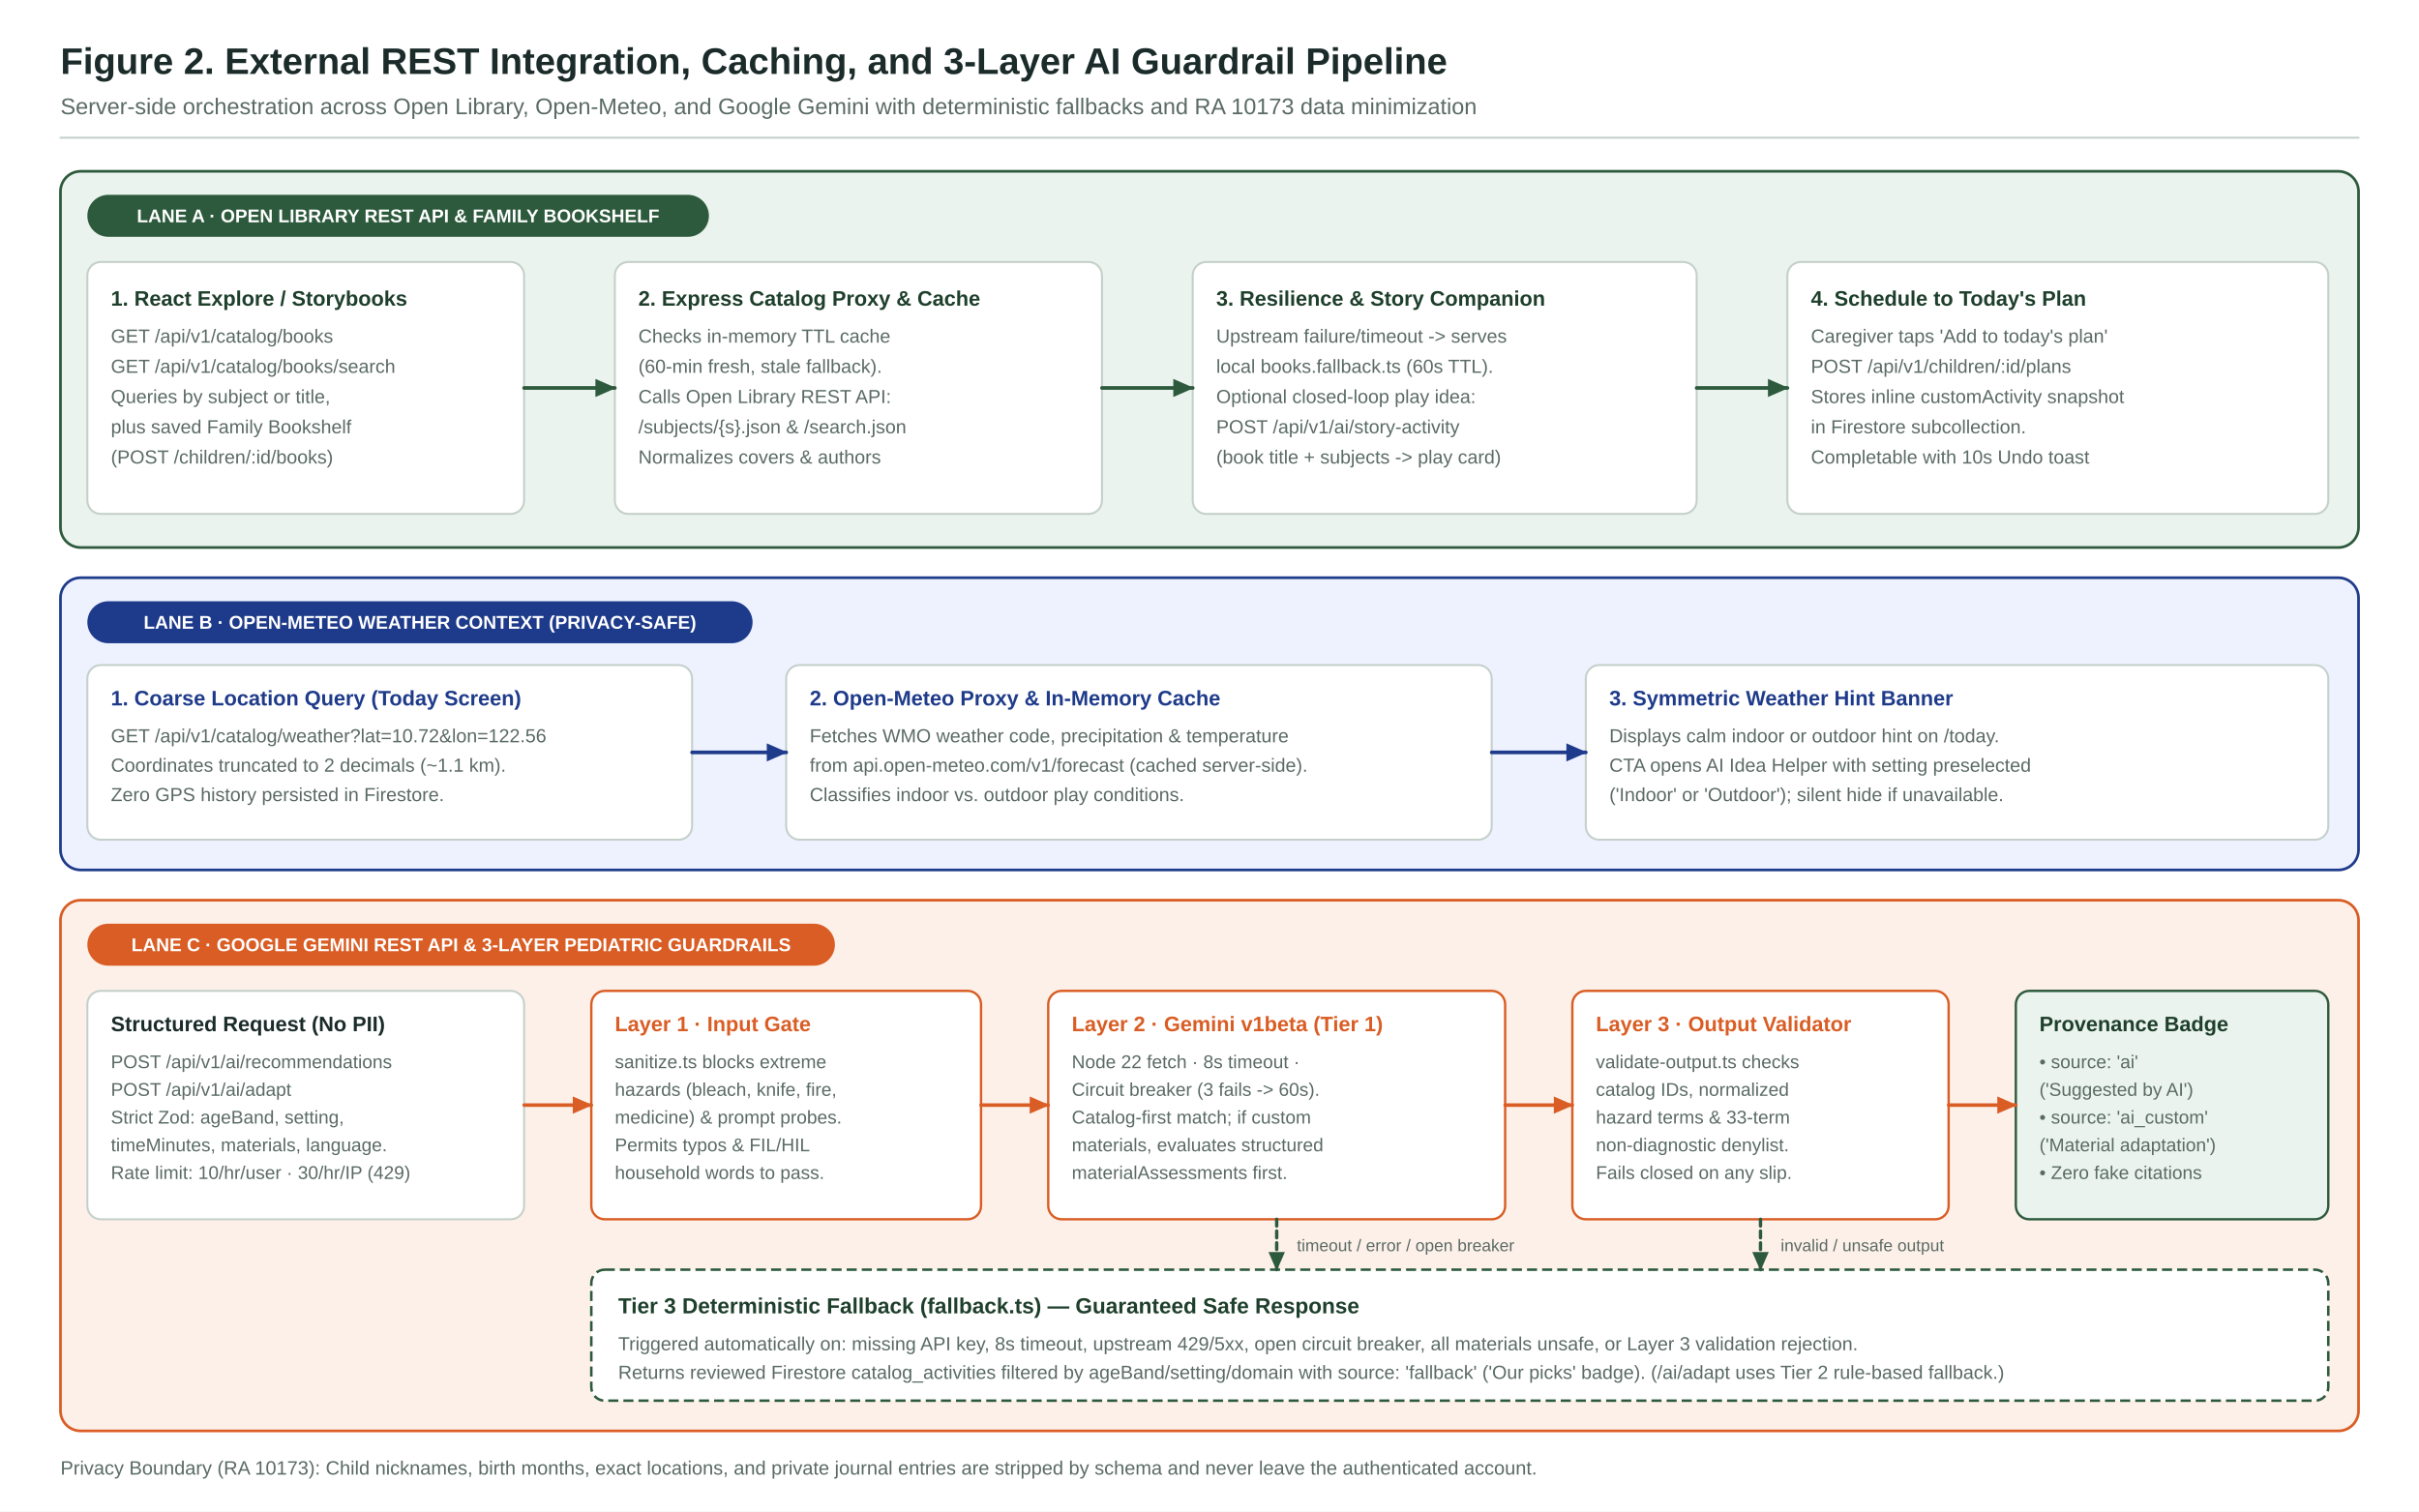
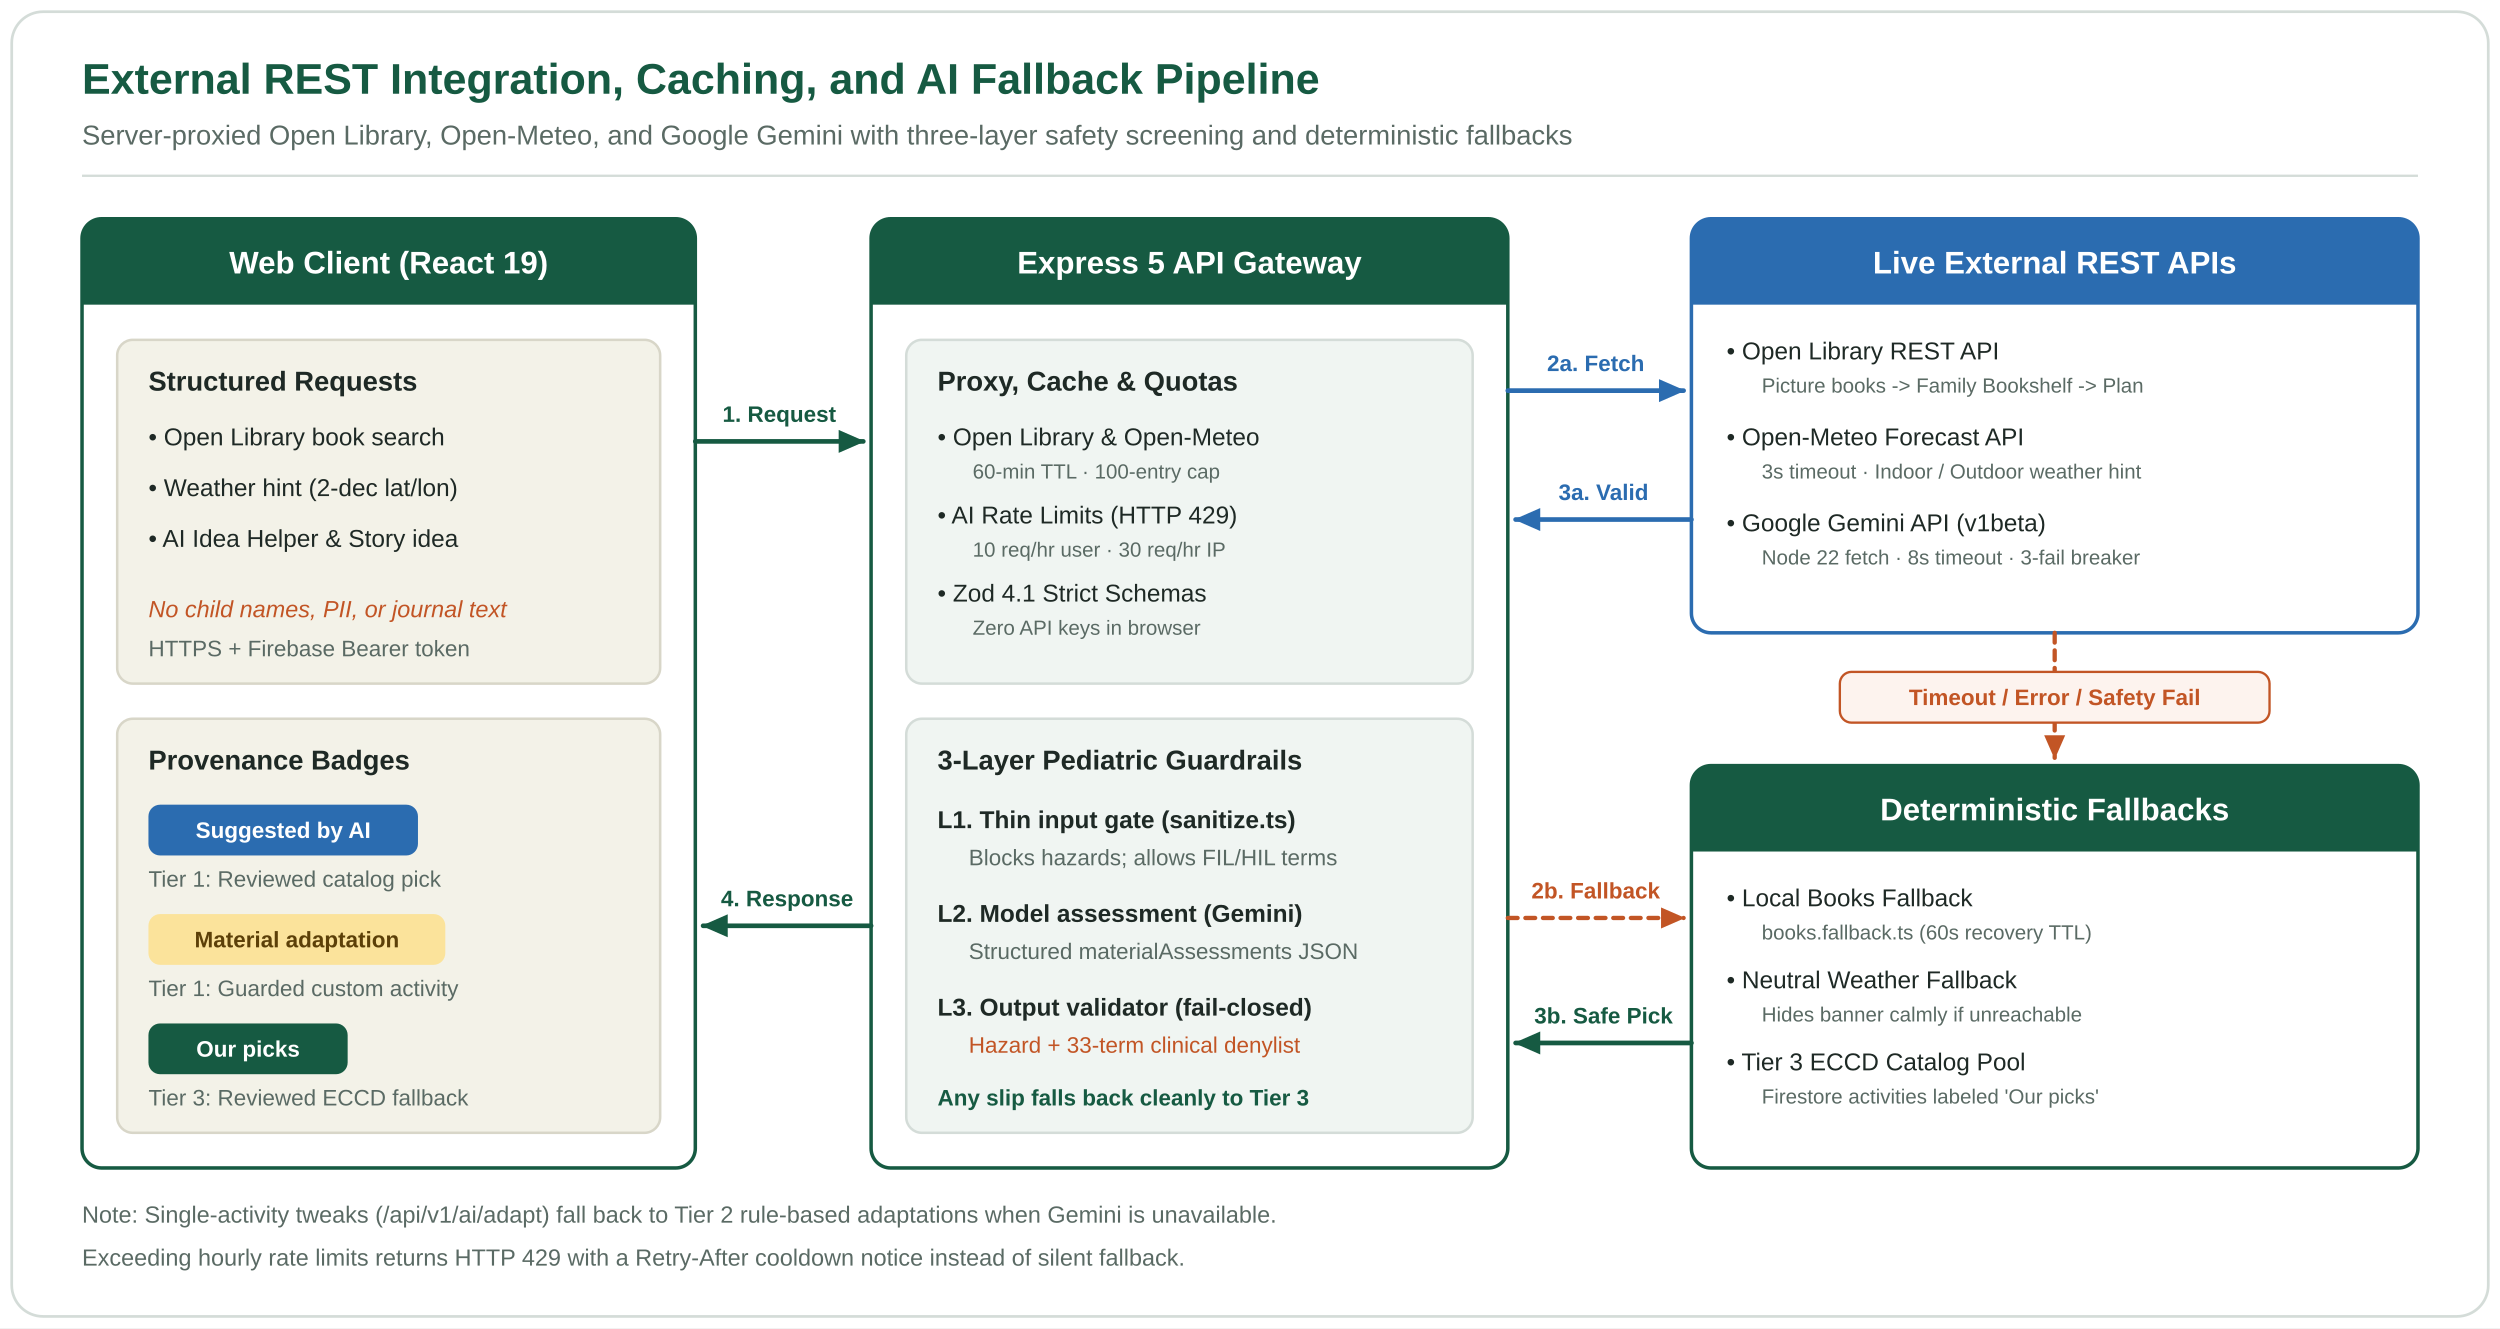
- <svg xmlns="http://www.w3.org/2000/svg" width="1440" height="900" viewBox="0 0 1440 900">
+ <svg xmlns="http://www.w3.org/2000/svg" width="1280" height="680" viewBox="0 0 1280 680">
  <defs>
-     <marker id="arr" viewBox="0 0 10 10" refX="8.5" refY="5" markerWidth="7" markerHeight="7" orient="auto-start-reverse">
-       <path d="M 1 1.5 L 9 5 L 1 8.5 z" fill="#4B5D56" />
+     <marker id="a-forest" viewBox="0 0 10 10" refX="8.5" refY="5" markerWidth="7" markerHeight="7" orient="auto-start-reverse">
+       <path d="M 1 1.5 L 9 5 L 1 8.5 z" fill="#165A42" />
    </marker>
-     <marker id="arr-forest" viewBox="0 0 10 10" refX="8.5" refY="5" markerWidth="7" markerHeight="7" orient="auto-start-reverse">
-       <path d="M 1 1.5 L 9 5 L 1 8.5 z" fill="#2D5A3D" />
+     <marker id="a-blue" viewBox="0 0 10 10" refX="8.5" refY="5" markerWidth="7" markerHeight="7" orient="auto-start-reverse">
+       <path d="M 1 1.5 L 9 5 L 1 8.5 z" fill="#2B6CB0" />
    </marker>
-     <marker id="arr-terra" viewBox="0 0 10 10" refX="8.5" refY="5" markerWidth="7" markerHeight="7" orient="auto-start-reverse">
-       <path d="M 1 1.5 L 9 5 L 1 8.5 z" fill="#D95D24" />
-     </marker>
-     <marker id="arr-navy" viewBox="0 0 10 10" refX="8.5" refY="5" markerWidth="7" markerHeight="7" orient="auto-start-reverse">
-       <path d="M 1 1.5 L 9 5 L 1 8.5 z" fill="#1E3A8A" />
+     <marker id="a-terra" viewBox="0 0 10 10" refX="8.5" refY="5" markerWidth="7" markerHeight="7" orient="auto-start-reverse">
+       <path d="M 1 1.5 L 9 5 L 1 8.5 z" fill="#C25525" />
    </marker>
  </defs>
-   <rect width="1440" height="900" fill="#FFFFFF" />
-   <text x="36" y="44" font-family="Arial, &quot;Liberation Sans&quot;, &quot;DejaVu Sans&quot;, sans-serif" font-size="22" fill="#1A2B29" text-anchor="start" font-weight="700">Figure 2. External REST Integration, Caching, and 3-Layer AI Guardrail Pipeline</text>
-   <text x="36" y="68" font-family="Arial, &quot;Liberation Sans&quot;, &quot;DejaVu Sans&quot;, sans-serif" font-size="13.5" fill="#5A6A64" text-anchor="start">Server-side orchestration across Open Library, Open-Meteo, and Google Gemini with deterministic fallbacks and RA 10173 data minimization</text>
-   <path d="M 36 82 L 1404 82" fill="none" stroke="#C5D0CA" stroke-width="1.2" stroke-linecap="round" stroke-linejoin="round" />
-   <rect x="36" y="102" width="1368" height="224" rx="12" fill="#EAF3ED" stroke="#2D5A3D" stroke-width="1.6" />
-   <rect x="52" y="116" width="370" height="25" rx="12.5" fill="#2D5A3D" stroke="#2D5A3D" stroke-width="0" />
-   <text x="237.0" y="132.35" font-family="Arial, &quot;Liberation Sans&quot;, &quot;DejaVu Sans&quot;, sans-serif" font-size="11" fill="#FFFFFF" text-anchor="middle" font-weight="700">LANE A · OPEN LIBRARY REST API &amp; FAMILY BOOKSHELF</text>
-   <rect x="52" y="156" width="260" height="150" rx="8" fill="#FFFFFF" stroke="#C5D0CA" stroke-width="1.2" />
-   <text x="66" y="182" font-family="Arial, &quot;Liberation Sans&quot;, &quot;DejaVu Sans&quot;, sans-serif" font-size="12.5" fill="#1E3F2B" text-anchor="start" font-weight="700">1. React Explore / Storybooks</text>
-   <text x="66" y="204" font-family="Arial, &quot;Liberation Sans&quot;, &quot;DejaVu Sans&quot;, sans-serif" font-size="11.3" fill="#5A6A64" text-anchor="start">GET /api/v1/catalog/books</text>
-   <text x="66" y="222" font-family="Arial, &quot;Liberation Sans&quot;, &quot;DejaVu Sans&quot;, sans-serif" font-size="11.3" fill="#5A6A64" text-anchor="start">GET /api/v1/catalog/books/search</text>
-   <text x="66" y="240" font-family="Arial, &quot;Liberation Sans&quot;, &quot;DejaVu Sans&quot;, sans-serif" font-size="11.3" fill="#5A6A64" text-anchor="start">Queries by subject or title,</text>
-   <text x="66" y="258" font-family="Arial, &quot;Liberation Sans&quot;, &quot;DejaVu Sans&quot;, sans-serif" font-size="11.3" fill="#5A6A64" text-anchor="start">plus saved Family Bookshelf</text>
-   <text x="66" y="276" font-family="Arial, &quot;Liberation Sans&quot;, &quot;DejaVu Sans&quot;, sans-serif" font-size="11.3" fill="#5A6A64" text-anchor="start">(POST /children/:id/books)</text>
-   <rect x="366" y="156" width="290" height="150" rx="8" fill="#FFFFFF" stroke="#C5D0CA" stroke-width="1.2" />
-   <text x="380" y="182" font-family="Arial, &quot;Liberation Sans&quot;, &quot;DejaVu Sans&quot;, sans-serif" font-size="12.5" fill="#1E3F2B" text-anchor="start" font-weight="700">2. Express Catalog Proxy &amp; Cache</text>
-   <text x="380" y="204" font-family="Arial, &quot;Liberation Sans&quot;, &quot;DejaVu Sans&quot;, sans-serif" font-size="11.3" fill="#5A6A64" text-anchor="start">Checks in-memory TTL cache</text>
-   <text x="380" y="222" font-family="Arial, &quot;Liberation Sans&quot;, &quot;DejaVu Sans&quot;, sans-serif" font-size="11.3" fill="#5A6A64" text-anchor="start">(60-min fresh, stale fallback).</text>
-   <text x="380" y="240" font-family="Arial, &quot;Liberation Sans&quot;, &quot;DejaVu Sans&quot;, sans-serif" font-size="11.3" fill="#5A6A64" text-anchor="start">Calls Open Library REST API:</text>
-   <text x="380" y="258" font-family="Arial, &quot;Liberation Sans&quot;, &quot;DejaVu Sans&quot;, sans-serif" font-size="11.3" fill="#5A6A64" text-anchor="start">/subjects/{s}.json &amp; /search.json</text>
-   <text x="380" y="276" font-family="Arial, &quot;Liberation Sans&quot;, &quot;DejaVu Sans&quot;, sans-serif" font-size="11.3" fill="#5A6A64" text-anchor="start">Normalizes covers &amp; authors</text>
-   <rect x="710" y="156" width="300" height="150" rx="8" fill="#FFFFFF" stroke="#C5D0CA" stroke-width="1.2" />
-   <text x="724" y="182" font-family="Arial, &quot;Liberation Sans&quot;, &quot;DejaVu Sans&quot;, sans-serif" font-size="12.5" fill="#1E3F2B" text-anchor="start" font-weight="700">3. Resilience &amp; Story Companion</text>
-   <text x="724" y="204" font-family="Arial, &quot;Liberation Sans&quot;, &quot;DejaVu Sans&quot;, sans-serif" font-size="11.3" fill="#5A6A64" text-anchor="start">Upstream failure/timeout -&gt; serves</text>
-   <text x="724" y="222" font-family="Arial, &quot;Liberation Sans&quot;, &quot;DejaVu Sans&quot;, sans-serif" font-size="11.3" fill="#5A6A64" text-anchor="start">local books.fallback.ts (60s TTL).</text>
-   <text x="724" y="240" font-family="Arial, &quot;Liberation Sans&quot;, &quot;DejaVu Sans&quot;, sans-serif" font-size="11.3" fill="#5A6A64" text-anchor="start">Optional closed-loop play idea:</text>
-   <text x="724" y="258" font-family="Arial, &quot;Liberation Sans&quot;, &quot;DejaVu Sans&quot;, sans-serif" font-size="11.3" fill="#5A6A64" text-anchor="start">POST /api/v1/ai/story-activity</text>
-   <text x="724" y="276" font-family="Arial, &quot;Liberation Sans&quot;, &quot;DejaVu Sans&quot;, sans-serif" font-size="11.3" fill="#5A6A64" text-anchor="start">(book title + subjects -&gt; play card)</text>
-   <rect x="1064" y="156" width="322" height="150" rx="8" fill="#FFFFFF" stroke="#C5D0CA" stroke-width="1.2" />
-   <text x="1078" y="182" font-family="Arial, &quot;Liberation Sans&quot;, &quot;DejaVu Sans&quot;, sans-serif" font-size="12.5" fill="#1E3F2B" text-anchor="start" font-weight="700">4. Schedule to Today's Plan</text>
-   <text x="1078" y="204" font-family="Arial, &quot;Liberation Sans&quot;, &quot;DejaVu Sans&quot;, sans-serif" font-size="11.3" fill="#5A6A64" text-anchor="start">Caregiver taps 'Add to today's plan'</text>
-   <text x="1078" y="222" font-family="Arial, &quot;Liberation Sans&quot;, &quot;DejaVu Sans&quot;, sans-serif" font-size="11.3" fill="#5A6A64" text-anchor="start">POST /api/v1/children/:id/plans</text>
-   <text x="1078" y="240" font-family="Arial, &quot;Liberation Sans&quot;, &quot;DejaVu Sans&quot;, sans-serif" font-size="11.3" fill="#5A6A64" text-anchor="start">Stores inline customActivity snapshot</text>
-   <text x="1078" y="258" font-family="Arial, &quot;Liberation Sans&quot;, &quot;DejaVu Sans&quot;, sans-serif" font-size="11.3" fill="#5A6A64" text-anchor="start">in Firestore subcollection.</text>
-   <text x="1078" y="276" font-family="Arial, &quot;Liberation Sans&quot;, &quot;DejaVu Sans&quot;, sans-serif" font-size="11.3" fill="#5A6A64" text-anchor="start">Completable with 10s Undo toast</text>
-   <path d="M 312 231 L 366 231" fill="none" stroke="#2D5A3D" stroke-width="2.2" stroke-linecap="round" stroke-linejoin="round" marker-end="url(#arr-forest)" />
-   <path d="M 656 231 L 710 231" fill="none" stroke="#2D5A3D" stroke-width="2.2" stroke-linecap="round" stroke-linejoin="round" marker-end="url(#arr-forest)" />
-   <path d="M 1010 231 L 1064 231" fill="none" stroke="#2D5A3D" stroke-width="2.2" stroke-linecap="round" stroke-linejoin="round" marker-end="url(#arr-forest)" />
-   <rect x="36" y="344" width="1368" height="174" rx="12" fill="#EEF2FF" stroke="#1E3A8A" stroke-width="1.6" />
-   <rect x="52" y="358" width="396" height="25" rx="12.5" fill="#1E3A8A" stroke="#1E3A8A" stroke-width="0" />
-   <text x="250.0" y="374.35" font-family="Arial, &quot;Liberation Sans&quot;, &quot;DejaVu Sans&quot;, sans-serif" font-size="11" fill="#FFFFFF" text-anchor="middle" font-weight="700">LANE B · OPEN-METEO WEATHER CONTEXT (PRIVACY-SAFE)</text>
-   <rect x="52" y="396" width="360" height="104" rx="8" fill="#FFFFFF" stroke="#C5D0CA" stroke-width="1.2" />
-   <text x="66" y="420" font-family="Arial, &quot;Liberation Sans&quot;, &quot;DejaVu Sans&quot;, sans-serif" font-size="12.5" fill="#1E3A8A" text-anchor="start" font-weight="700">1. Coarse Location Query (Today Screen)</text>
-   <text x="66" y="442.0" font-family="Arial, &quot;Liberation Sans&quot;, &quot;DejaVu Sans&quot;, sans-serif" font-size="11.3" fill="#5A6A64" text-anchor="start">GET /api/v1/catalog/weather?lat=10.72&amp;lon=122.56</text>
-   <text x="66" y="459.5" font-family="Arial, &quot;Liberation Sans&quot;, &quot;DejaVu Sans&quot;, sans-serif" font-size="11.3" fill="#5A6A64" text-anchor="start">Coordinates truncated to 2 decimals (~1.1 km).</text>
-   <text x="66" y="477.0" font-family="Arial, &quot;Liberation Sans&quot;, &quot;DejaVu Sans&quot;, sans-serif" font-size="11.3" fill="#5A6A64" text-anchor="start">Zero GPS history persisted in Firestore.</text>
-   <rect x="468" y="396" width="420" height="104" rx="8" fill="#FFFFFF" stroke="#C5D0CA" stroke-width="1.2" />
-   <text x="482" y="420" font-family="Arial, &quot;Liberation Sans&quot;, &quot;DejaVu Sans&quot;, sans-serif" font-size="12.5" fill="#1E3A8A" text-anchor="start" font-weight="700">2. Open-Meteo Proxy &amp; In-Memory Cache</text>
-   <text x="482" y="442.0" font-family="Arial, &quot;Liberation Sans&quot;, &quot;DejaVu Sans&quot;, sans-serif" font-size="11.3" fill="#5A6A64" text-anchor="start">Fetches WMO weather code, precipitation &amp; temperature</text>
-   <text x="482" y="459.5" font-family="Arial, &quot;Liberation Sans&quot;, &quot;DejaVu Sans&quot;, sans-serif" font-size="11.3" fill="#5A6A64" text-anchor="start">from api.open-meteo.com/v1/forecast (cached server-side).</text>
-   <text x="482" y="477.0" font-family="Arial, &quot;Liberation Sans&quot;, &quot;DejaVu Sans&quot;, sans-serif" font-size="11.3" fill="#5A6A64" text-anchor="start">Classifies indoor vs. outdoor play conditions.</text>
-   <rect x="944" y="396" width="442" height="104" rx="8" fill="#FFFFFF" stroke="#C5D0CA" stroke-width="1.2" />
-   <text x="958" y="420" font-family="Arial, &quot;Liberation Sans&quot;, &quot;DejaVu Sans&quot;, sans-serif" font-size="12.5" fill="#1E3A8A" text-anchor="start" font-weight="700">3. Symmetric Weather Hint Banner</text>
-   <text x="958" y="442.0" font-family="Arial, &quot;Liberation Sans&quot;, &quot;DejaVu Sans&quot;, sans-serif" font-size="11.3" fill="#5A6A64" text-anchor="start">Displays calm indoor or outdoor hint on /today.</text>
-   <text x="958" y="459.5" font-family="Arial, &quot;Liberation Sans&quot;, &quot;DejaVu Sans&quot;, sans-serif" font-size="11.3" fill="#5A6A64" text-anchor="start">CTA opens AI Idea Helper with setting preselected</text>
-   <text x="958" y="477.0" font-family="Arial, &quot;Liberation Sans&quot;, &quot;DejaVu Sans&quot;, sans-serif" font-size="11.3" fill="#5A6A64" text-anchor="start">('Indoor' or 'Outdoor'); silent hide if unavailable.</text>
-   <path d="M 412 448 L 468 448" fill="none" stroke="#1E3A8A" stroke-width="2.2" stroke-linecap="round" stroke-linejoin="round" marker-end="url(#arr-navy)" />
-   <path d="M 888 448 L 944 448" fill="none" stroke="#1E3A8A" stroke-width="2.2" stroke-linecap="round" stroke-linejoin="round" marker-end="url(#arr-navy)" />
-   <rect x="36" y="536" width="1368" height="316" rx="12" fill="#FDF0E9" stroke="#D95D24" stroke-width="1.6" />
-   <rect x="52" y="550" width="445" height="25" rx="12.5" fill="#D95D24" stroke="#D95D24" stroke-width="0" />
-   <text x="274.5" y="566.35" font-family="Arial, &quot;Liberation Sans&quot;, &quot;DejaVu Sans&quot;, sans-serif" font-size="11" fill="#FFFFFF" text-anchor="middle" font-weight="700">LANE C · GOOGLE GEMINI REST API &amp; 3-LAYER PEDIATRIC GUARDRAILS</text>
-   <rect x="52" y="590" width="260" height="136" rx="8" fill="#FFFFFF" stroke="#C5D0CA" stroke-width="1.2" />
-   <text x="66" y="614" font-family="Arial, &quot;Liberation Sans&quot;, &quot;DejaVu Sans&quot;, sans-serif" font-size="12.5" fill="#1A2B29" text-anchor="start" font-weight="700">Structured Request (No PII)</text>
-   <text x="66" y="636.0" font-family="Arial, &quot;Liberation Sans&quot;, &quot;DejaVu Sans&quot;, sans-serif" font-size="11" fill="#5A6A64" text-anchor="start">POST /api/v1/ai/recommendations</text>
-   <text x="66" y="652.5" font-family="Arial, &quot;Liberation Sans&quot;, &quot;DejaVu Sans&quot;, sans-serif" font-size="11" fill="#5A6A64" text-anchor="start">POST /api/v1/ai/adapt</text>
-   <text x="66" y="669.0" font-family="Arial, &quot;Liberation Sans&quot;, &quot;DejaVu Sans&quot;, sans-serif" font-size="11" fill="#5A6A64" text-anchor="start">Strict Zod: ageBand, setting,</text>
-   <text x="66" y="685.5" font-family="Arial, &quot;Liberation Sans&quot;, &quot;DejaVu Sans&quot;, sans-serif" font-size="11" fill="#5A6A64" text-anchor="start">timeMinutes, materials, language.</text>
-   <text x="66" y="702.0" font-family="Arial, &quot;Liberation Sans&quot;, &quot;DejaVu Sans&quot;, sans-serif" font-size="11" fill="#5A6A64" text-anchor="start">Rate limit: 10/hr/user · 30/hr/IP (429)</text>
-   <rect x="352" y="590" width="232" height="136" rx="8" fill="#FFFFFF" stroke="#D95D24" stroke-width="1.4" />
-   <text x="366" y="614" font-family="Arial, &quot;Liberation Sans&quot;, &quot;DejaVu Sans&quot;, sans-serif" font-size="12.5" fill="#D95D24" text-anchor="start" font-weight="700">Layer 1 · Input Gate</text>
-   <text x="366" y="636.0" font-family="Arial, &quot;Liberation Sans&quot;, &quot;DejaVu Sans&quot;, sans-serif" font-size="11" fill="#5A6A64" text-anchor="start">sanitize.ts blocks extreme</text>
-   <text x="366" y="652.5" font-family="Arial, &quot;Liberation Sans&quot;, &quot;DejaVu Sans&quot;, sans-serif" font-size="11" fill="#5A6A64" text-anchor="start">hazards (bleach, knife, fire,</text>
-   <text x="366" y="669.0" font-family="Arial, &quot;Liberation Sans&quot;, &quot;DejaVu Sans&quot;, sans-serif" font-size="11" fill="#5A6A64" text-anchor="start">medicine) &amp; prompt probes.</text>
-   <text x="366" y="685.5" font-family="Arial, &quot;Liberation Sans&quot;, &quot;DejaVu Sans&quot;, sans-serif" font-size="11" fill="#5A6A64" text-anchor="start">Permits typos &amp; FIL/HIL</text>
-   <text x="366" y="702.0" font-family="Arial, &quot;Liberation Sans&quot;, &quot;DejaVu Sans&quot;, sans-serif" font-size="11" fill="#5A6A64" text-anchor="start">household words to pass.</text>
-   <rect x="624" y="590" width="272" height="136" rx="8" fill="#FFFFFF" stroke="#D95D24" stroke-width="1.4" />
-   <text x="638" y="614" font-family="Arial, &quot;Liberation Sans&quot;, &quot;DejaVu Sans&quot;, sans-serif" font-size="12.5" fill="#D95D24" text-anchor="start" font-weight="700">Layer 2 · Gemini v1beta (Tier 1)</text>
-   <text x="638" y="636.0" font-family="Arial, &quot;Liberation Sans&quot;, &quot;DejaVu Sans&quot;, sans-serif" font-size="11" fill="#5A6A64" text-anchor="start">Node 22 fetch · 8s timeout ·</text>
-   <text x="638" y="652.5" font-family="Arial, &quot;Liberation Sans&quot;, &quot;DejaVu Sans&quot;, sans-serif" font-size="11" fill="#5A6A64" text-anchor="start">Circuit breaker (3 fails -&gt; 60s).</text>
-   <text x="638" y="669.0" font-family="Arial, &quot;Liberation Sans&quot;, &quot;DejaVu Sans&quot;, sans-serif" font-size="11" fill="#5A6A64" text-anchor="start">Catalog-first match; if custom</text>
-   <text x="638" y="685.5" font-family="Arial, &quot;Liberation Sans&quot;, &quot;DejaVu Sans&quot;, sans-serif" font-size="11" fill="#5A6A64" text-anchor="start">materials, evaluates structured</text>
-   <text x="638" y="702.0" font-family="Arial, &quot;Liberation Sans&quot;, &quot;DejaVu Sans&quot;, sans-serif" font-size="11" fill="#5A6A64" text-anchor="start">materialAssessments first.</text>
-   <rect x="936" y="590" width="224" height="136" rx="8" fill="#FFFFFF" stroke="#D95D24" stroke-width="1.4" />
-   <text x="950" y="614" font-family="Arial, &quot;Liberation Sans&quot;, &quot;DejaVu Sans&quot;, sans-serif" font-size="12.5" fill="#D95D24" text-anchor="start" font-weight="700">Layer 3 · Output Validator</text>
-   <text x="950" y="636.0" font-family="Arial, &quot;Liberation Sans&quot;, &quot;DejaVu Sans&quot;, sans-serif" font-size="11" fill="#5A6A64" text-anchor="start">validate-output.ts checks</text>
-   <text x="950" y="652.5" font-family="Arial, &quot;Liberation Sans&quot;, &quot;DejaVu Sans&quot;, sans-serif" font-size="11" fill="#5A6A64" text-anchor="start">catalog IDs, normalized</text>
-   <text x="950" y="669.0" font-family="Arial, &quot;Liberation Sans&quot;, &quot;DejaVu Sans&quot;, sans-serif" font-size="11" fill="#5A6A64" text-anchor="start">hazard terms &amp; 33-term</text>
-   <text x="950" y="685.5" font-family="Arial, &quot;Liberation Sans&quot;, &quot;DejaVu Sans&quot;, sans-serif" font-size="11" fill="#5A6A64" text-anchor="start">non-diagnostic denylist.</text>
-   <text x="950" y="702.0" font-family="Arial, &quot;Liberation Sans&quot;, &quot;DejaVu Sans&quot;, sans-serif" font-size="11" fill="#5A6A64" text-anchor="start">Fails closed on any slip.</text>
-   <rect x="1200" y="590" width="186" height="136" rx="8" fill="#EAF3ED" stroke="#2D5A3D" stroke-width="1.4" />
-   <text x="1214" y="614" font-family="Arial, &quot;Liberation Sans&quot;, &quot;DejaVu Sans&quot;, sans-serif" font-size="12.5" fill="#1E3F2B" text-anchor="start" font-weight="700">Provenance Badge</text>
-   <text x="1214" y="636.0" font-family="Arial, &quot;Liberation Sans&quot;, &quot;DejaVu Sans&quot;, sans-serif" font-size="11" fill="#5A6A64" text-anchor="start">• source: 'ai'</text>
-   <text x="1214" y="652.5" font-family="Arial, &quot;Liberation Sans&quot;, &quot;DejaVu Sans&quot;, sans-serif" font-size="11" fill="#5A6A64" text-anchor="start">  ('Suggested by AI')</text>
-   <text x="1214" y="669.0" font-family="Arial, &quot;Liberation Sans&quot;, &quot;DejaVu Sans&quot;, sans-serif" font-size="11" fill="#5A6A64" text-anchor="start">• source: 'ai_custom'</text>
-   <text x="1214" y="685.5" font-family="Arial, &quot;Liberation Sans&quot;, &quot;DejaVu Sans&quot;, sans-serif" font-size="11" fill="#5A6A64" text-anchor="start">  ('Material adaptation')</text>
-   <text x="1214" y="702.0" font-family="Arial, &quot;Liberation Sans&quot;, &quot;DejaVu Sans&quot;, sans-serif" font-size="11" fill="#5A6A64" text-anchor="start">• Zero fake citations</text>
-   <path d="M 312 658 L 352 658" fill="none" stroke="#D95D24" stroke-width="2.1" stroke-linecap="round" stroke-linejoin="round" marker-end="url(#arr-terra)" />
-   <path d="M 584 658 L 624 658" fill="none" stroke="#D95D24" stroke-width="2.1" stroke-linecap="round" stroke-linejoin="round" marker-end="url(#arr-terra)" />
-   <path d="M 896 658 L 936 658" fill="none" stroke="#D95D24" stroke-width="2.1" stroke-linecap="round" stroke-linejoin="round" marker-end="url(#arr-terra)" />
-   <path d="M 1160 658 L 1200 658" fill="none" stroke="#D95D24" stroke-width="2.1" stroke-linecap="round" stroke-linejoin="round" marker-end="url(#arr-terra)" />
-   <rect x="352" y="756" width="1034" height="78" rx="8" fill="#FFFFFF" stroke="#2D5A3D" stroke-width="1.5" stroke-dasharray="6 3" />
-   <text x="368" y="782" font-family="Arial, &quot;Liberation Sans&quot;, &quot;DejaVu Sans&quot;, sans-serif" font-size="13" fill="#1E3F2B" text-anchor="start" font-weight="700">Tier 3 Deterministic Fallback (fallback.ts) — Guaranteed Safe Response</text>
-   <text x="368" y="804" font-family="Arial, &quot;Liberation Sans&quot;, &quot;DejaVu Sans&quot;, sans-serif" font-size="11.3" fill="#5A6A64" text-anchor="start">Triggered automatically on: missing API key, 8s timeout, upstream 429/5xx, open circuit breaker, all materials unsafe, or Layer 3 validation rejection.</text>
-   <text x="368" y="821" font-family="Arial, &quot;Liberation Sans&quot;, &quot;DejaVu Sans&quot;, sans-serif" font-size="11.3" fill="#5A6A64" text-anchor="start">Returns reviewed Firestore catalog_activities filtered by ageBand/setting/domain with source: 'fallback' ('Our picks' badge). (/ai/adapt uses Tier 2 rule-based fallback.)</text>
-   <path d="M 760 726 L 760 756" fill="none" stroke="#2D5A3D" stroke-width="2.0" stroke-linecap="round" stroke-linejoin="round" marker-end="url(#arr-forest)" stroke-dasharray="4 3" />
-   <text x="772" y="745" font-family="Arial, &quot;Liberation Sans&quot;, &quot;DejaVu Sans&quot;, sans-serif" font-size="10" fill="#5A6A64" text-anchor="start">timeout / error / open breaker</text>
-   <path d="M 1048 726 L 1048 756" fill="none" stroke="#2D5A3D" stroke-width="2.0" stroke-linecap="round" stroke-linejoin="round" marker-end="url(#arr-forest)" stroke-dasharray="4 3" />
-   <text x="1060" y="745" font-family="Arial, &quot;Liberation Sans&quot;, &quot;DejaVu Sans&quot;, sans-serif" font-size="10" fill="#5A6A64" text-anchor="start">invalid / unsafe output</text>
-   <text x="36" y="878" font-family="Arial, &quot;Liberation Sans&quot;, &quot;DejaVu Sans&quot;, sans-serif" font-size="11.5" fill="#5A6A64" text-anchor="start">Privacy Boundary (RA 10173): Child nicknames, birth months, exact locations, and private journal entries are stripped by schema and never leave the authenticated account.</text>
+   <rect width="1280" height="680" fill="#FFFFFF" />
+   <rect x="6" y="6" width="1268" height="668" rx="16" fill="#FFFFFF" stroke="#D4DCD8" stroke-width="1.4" />
+   <text x="42" y="48" font-family="Arial, &quot;Liberation Sans&quot;, &quot;DejaVu Sans&quot;, sans-serif" font-size="22" fill="#165A42" text-anchor="start" font-weight="700">External REST Integration, Caching, and AI Fallback Pipeline</text>
+   <text x="42" y="74" font-family="Arial, &quot;Liberation Sans&quot;, &quot;DejaVu Sans&quot;, sans-serif" font-size="14" fill="#5A6A64" text-anchor="start">Server-proxied Open Library, Open-Meteo, and Google Gemini with three-layer safety screening and deterministic fallbacks</text>
+   <line x1="42" y1="90" x2="1238" y2="90" stroke="#D4DCD8" stroke-width="1.2" />
+   <rect x="42" y="112" width="314" height="486" rx="10" fill="#FFFFFF" stroke="#165A42" stroke-width="1.8" />
+   <path d="M 52 112 H 346 Q 356 112 356 122 V 156 H 42 V 122 Q 42 112 52 112 Z" fill="#165A42" />
+   <text x="199.0" y="140.0" font-family="Arial, &quot;Liberation Sans&quot;, &quot;DejaVu Sans&quot;, sans-serif" font-size="16" fill="#FFFFFF" text-anchor="middle" font-weight="700">Web Client (React 19)</text>
+   <rect x="60" y="174" width="278" height="176" rx="8" fill="#F3F2E8" stroke="#D8D6C8" stroke-width="1.3" />
+   <text x="76" y="200" font-family="Arial, &quot;Liberation Sans&quot;, &quot;DejaVu Sans&quot;, sans-serif" font-size="14" fill="#1E2925" text-anchor="start" font-weight="700">Structured Requests</text>
+   <text x="76" y="228" font-family="Arial, &quot;Liberation Sans&quot;, &quot;DejaVu Sans&quot;, sans-serif" font-size="12.5" fill="#1E2925" text-anchor="start">•  Open Library book search</text>
+   <text x="76" y="254" font-family="Arial, &quot;Liberation Sans&quot;, &quot;DejaVu Sans&quot;, sans-serif" font-size="12.5" fill="#1E2925" text-anchor="start">•  Weather hint (2-dec lat/lon)</text>
+   <text x="76" y="280" font-family="Arial, &quot;Liberation Sans&quot;, &quot;DejaVu Sans&quot;, sans-serif" font-size="12.5" fill="#1E2925" text-anchor="start">•  AI Idea Helper &amp; Story idea</text>
+   <text x="76" y="316" font-family="Arial, &quot;Liberation Sans&quot;, &quot;DejaVu Sans&quot;, sans-serif" font-size="12" fill="#C25525" text-anchor="start" font-style="italic">No child names, PII, or journal text</text>
+   <text x="76" y="336" font-family="Arial, &quot;Liberation Sans&quot;, &quot;DejaVu Sans&quot;, sans-serif" font-size="11.5" fill="#5A6A64" text-anchor="start">HTTPS + Firebase Bearer token</text>
+   <rect x="60" y="368" width="278" height="212" rx="8" fill="#F3F2E8" stroke="#D8D6C8" stroke-width="1.3" />
+   <text x="76" y="394" font-family="Arial, &quot;Liberation Sans&quot;, &quot;DejaVu Sans&quot;, sans-serif" font-size="14" fill="#1E2925" text-anchor="start" font-weight="700">Provenance Badges</text>
+   <rect x="76" y="412" width="138" height="26" rx="6" fill="#2B6CB0" stroke="#2B6CB0" stroke-width="0" />
+   <text x="145.0" y="429.025" font-family="Arial, &quot;Liberation Sans&quot;, &quot;DejaVu Sans&quot;, sans-serif" font-size="11.5" fill="#FFFFFF" text-anchor="middle" font-weight="700">Suggested by AI</text>
+   <text x="76" y="454" font-family="Arial, &quot;Liberation Sans&quot;, &quot;DejaVu Sans&quot;, sans-serif" font-size="11.5" fill="#5A6A64" text-anchor="start">Tier 1: Reviewed catalog pick</text>
+   <rect x="76" y="468" width="152" height="26" rx="6" fill="#FBE39B" stroke="#FBE39B" stroke-width="0" />
+   <text x="152.0" y="485.025" font-family="Arial, &quot;Liberation Sans&quot;, &quot;DejaVu Sans&quot;, sans-serif" font-size="11.5" fill="#5C4008" text-anchor="middle" font-weight="700">Material adaptation</text>
+   <text x="76" y="510" font-family="Arial, &quot;Liberation Sans&quot;, &quot;DejaVu Sans&quot;, sans-serif" font-size="11.5" fill="#5A6A64" text-anchor="start">Tier 1: Guarded custom activity</text>
+   <rect x="76" y="524" width="102" height="26" rx="6" fill="#165A42" stroke="#165A42" stroke-width="0" />
+   <text x="127.0" y="541.025" font-family="Arial, &quot;Liberation Sans&quot;, &quot;DejaVu Sans&quot;, sans-serif" font-size="11.5" fill="#FFFFFF" text-anchor="middle" font-weight="700">Our picks</text>
+   <text x="76" y="566" font-family="Arial, &quot;Liberation Sans&quot;, &quot;DejaVu Sans&quot;, sans-serif" font-size="11.5" fill="#5A6A64" text-anchor="start">Tier 3: Reviewed ECCD fallback</text>
+   <rect x="446" y="112" width="326" height="486" rx="10" fill="#FFFFFF" stroke="#165A42" stroke-width="1.8" />
+   <path d="M 456 112 H 762 Q 772 112 772 122 V 156 H 446 V 122 Q 446 112 456 112 Z" fill="#165A42" />
+   <text x="609.0" y="140.0" font-family="Arial, &quot;Liberation Sans&quot;, &quot;DejaVu Sans&quot;, sans-serif" font-size="16" fill="#FFFFFF" text-anchor="middle" font-weight="700">Express 5 API Gateway</text>
+   <rect x="464" y="174" width="290" height="176" rx="8" fill="#F0F5F2" stroke="#D4DCD8" stroke-width="1.3" />
+   <text x="480" y="200" font-family="Arial, &quot;Liberation Sans&quot;, &quot;DejaVu Sans&quot;, sans-serif" font-size="14" fill="#1E2925" text-anchor="start" font-weight="700">Proxy, Cache &amp; Quotas</text>
+   <text x="480" y="228" font-family="Arial, &quot;Liberation Sans&quot;, &quot;DejaVu Sans&quot;, sans-serif" font-size="12.5" fill="#1E2925" text-anchor="start">•  Open Library &amp; Open-Meteo</text>
+   <text x="498" y="245" font-family="Arial, &quot;Liberation Sans&quot;, &quot;DejaVu Sans&quot;, sans-serif" font-size="10.5" fill="#5A6A64" text-anchor="start">60-min TTL · 100-entry cap</text>
+   <text x="480" y="268" font-family="Arial, &quot;Liberation Sans&quot;, &quot;DejaVu Sans&quot;, sans-serif" font-size="12.5" fill="#1E2925" text-anchor="start">•  AI Rate Limits (HTTP 429)</text>
+   <text x="498" y="285" font-family="Arial, &quot;Liberation Sans&quot;, &quot;DejaVu Sans&quot;, sans-serif" font-size="10.5" fill="#5A6A64" text-anchor="start">10 req/hr user · 30 req/hr IP</text>
+   <text x="480" y="308" font-family="Arial, &quot;Liberation Sans&quot;, &quot;DejaVu Sans&quot;, sans-serif" font-size="12.5" fill="#1E2925" text-anchor="start">•  Zod 4.1 Strict Schemas</text>
+   <text x="498" y="325" font-family="Arial, &quot;Liberation Sans&quot;, &quot;DejaVu Sans&quot;, sans-serif" font-size="10.5" fill="#5A6A64" text-anchor="start">Zero API keys in browser</text>
+   <rect x="464" y="368" width="290" height="212" rx="8" fill="#F0F5F2" stroke="#D4DCD8" stroke-width="1.3" />
+   <text x="480" y="394" font-family="Arial, &quot;Liberation Sans&quot;, &quot;DejaVu Sans&quot;, sans-serif" font-size="14" fill="#1E2925" text-anchor="start" font-weight="700">3-Layer Pediatric Guardrails</text>
+   <text x="480" y="424" font-family="Arial, &quot;Liberation Sans&quot;, &quot;DejaVu Sans&quot;, sans-serif" font-size="12.5" fill="#1E2925" text-anchor="start" font-weight="700">L1. Thin input gate (sanitize.ts)</text>
+   <text x="496" y="443" font-family="Arial, &quot;Liberation Sans&quot;, &quot;DejaVu Sans&quot;, sans-serif" font-size="11.5" fill="#5A6A64" text-anchor="start">Blocks hazards; allows FIL/HIL terms</text>
+   <text x="480" y="472" font-family="Arial, &quot;Liberation Sans&quot;, &quot;DejaVu Sans&quot;, sans-serif" font-size="12.5" fill="#1E2925" text-anchor="start" font-weight="700">L2. Model assessment (Gemini)</text>
+   <text x="496" y="491" font-family="Arial, &quot;Liberation Sans&quot;, &quot;DejaVu Sans&quot;, sans-serif" font-size="11.5" fill="#5A6A64" text-anchor="start">Structured materialAssessments JSON</text>
+   <text x="480" y="520" font-family="Arial, &quot;Liberation Sans&quot;, &quot;DejaVu Sans&quot;, sans-serif" font-size="12.5" fill="#1E2925" text-anchor="start" font-weight="700">L3. Output validator (fail-closed)</text>
+   <text x="496" y="539" font-family="Arial, &quot;Liberation Sans&quot;, &quot;DejaVu Sans&quot;, sans-serif" font-size="11.5" fill="#C25525" text-anchor="start">Hazard + 33-term clinical denylist</text>
+   <text x="480" y="566" font-family="Arial, &quot;Liberation Sans&quot;, &quot;DejaVu Sans&quot;, sans-serif" font-size="11.5" fill="#165A42" text-anchor="start" font-weight="700">Any slip falls back cleanly to Tier 3</text>
+   <rect x="866" y="112" width="372" height="212" rx="10" fill="#FFFFFF" stroke="#2B6CB0" stroke-width="1.8" />
+   <path d="M 876 112 H 1228 Q 1238 112 1238 122 V 156 H 866 V 122 Q 866 112 876 112 Z" fill="#2B6CB0" />
+   <text x="1052.0" y="140.0" font-family="Arial, &quot;Liberation Sans&quot;, &quot;DejaVu Sans&quot;, sans-serif" font-size="16" fill="#FFFFFF" text-anchor="middle" font-weight="700">Live External REST APIs</text>
+   <text x="884" y="184" font-family="Arial, &quot;Liberation Sans&quot;, &quot;DejaVu Sans&quot;, sans-serif" font-size="12.5" fill="#1E2925" text-anchor="start">•  Open Library REST API</text>
+   <text x="902" y="201" font-family="Arial, &quot;Liberation Sans&quot;, &quot;DejaVu Sans&quot;, sans-serif" font-size="10.5" fill="#5A6A64" text-anchor="start">Picture books -&gt; Family Bookshelf -&gt; Plan</text>
+   <text x="884" y="228" font-family="Arial, &quot;Liberation Sans&quot;, &quot;DejaVu Sans&quot;, sans-serif" font-size="12.5" fill="#1E2925" text-anchor="start">•  Open-Meteo Forecast API</text>
+   <text x="902" y="245" font-family="Arial, &quot;Liberation Sans&quot;, &quot;DejaVu Sans&quot;, sans-serif" font-size="10.5" fill="#5A6A64" text-anchor="start">3s timeout · Indoor / Outdoor weather hint</text>
+   <text x="884" y="272" font-family="Arial, &quot;Liberation Sans&quot;, &quot;DejaVu Sans&quot;, sans-serif" font-size="12.5" fill="#1E2925" text-anchor="start">•  Google Gemini API (v1beta)</text>
+   <text x="902" y="289" font-family="Arial, &quot;Liberation Sans&quot;, &quot;DejaVu Sans&quot;, sans-serif" font-size="10.5" fill="#5A6A64" text-anchor="start">Node 22 fetch · 8s timeout · 3-fail breaker</text>
+   <rect x="866" y="392" width="372" height="206" rx="10" fill="#FFFFFF" stroke="#165A42" stroke-width="1.8" />
+   <path d="M 876 392 H 1228 Q 1238 392 1238 402 V 436 H 866 V 402 Q 866 392 876 392 Z" fill="#165A42" />
+   <text x="1052.0" y="420.0" font-family="Arial, &quot;Liberation Sans&quot;, &quot;DejaVu Sans&quot;, sans-serif" font-size="16" fill="#FFFFFF" text-anchor="middle" font-weight="700">Deterministic Fallbacks</text>
+   <text x="884" y="464" font-family="Arial, &quot;Liberation Sans&quot;, &quot;DejaVu Sans&quot;, sans-serif" font-size="12.5" fill="#1E2925" text-anchor="start">•  Local Books Fallback</text>
+   <text x="902" y="481" font-family="Arial, &quot;Liberation Sans&quot;, &quot;DejaVu Sans&quot;, sans-serif" font-size="10.5" fill="#5A6A64" text-anchor="start">books.fallback.ts (60s recovery TTL)</text>
+   <text x="884" y="506" font-family="Arial, &quot;Liberation Sans&quot;, &quot;DejaVu Sans&quot;, sans-serif" font-size="12.5" fill="#1E2925" text-anchor="start">•  Neutral Weather Fallback</text>
+   <text x="902" y="523" font-family="Arial, &quot;Liberation Sans&quot;, &quot;DejaVu Sans&quot;, sans-serif" font-size="10.5" fill="#5A6A64" text-anchor="start">Hides banner calmly if unreachable</text>
+   <text x="884" y="548" font-family="Arial, &quot;Liberation Sans&quot;, &quot;DejaVu Sans&quot;, sans-serif" font-size="12.5" fill="#1E2925" text-anchor="start">•  Tier 3 ECCD Catalog Pool</text>
+   <text x="902" y="565" font-family="Arial, &quot;Liberation Sans&quot;, &quot;DejaVu Sans&quot;, sans-serif" font-size="10.5" fill="#5A6A64" text-anchor="start">Firestore activities labeled 'Our picks'</text>
+   <path d="M 356 226 L 442 226" fill="none" stroke="#165A42" stroke-width="2.4" stroke-linecap="round" stroke-linejoin="round" marker-end="url(#a-forest)" />
+   <text x="399" y="216" font-family="Arial, &quot;Liberation Sans&quot;, &quot;DejaVu Sans&quot;, sans-serif" font-size="11.5" fill="#165A42" text-anchor="middle" font-weight="700">1. Request</text>
+   <path d="M 446 474 L 360 474" fill="none" stroke="#165A42" stroke-width="2.4" stroke-linecap="round" stroke-linejoin="round" marker-end="url(#a-forest)" />
+   <text x="403" y="464" font-family="Arial, &quot;Liberation Sans&quot;, &quot;DejaVu Sans&quot;, sans-serif" font-size="11.5" fill="#165A42" text-anchor="middle" font-weight="700">4. Response</text>
+   <path d="M 772 200 L 862 200" fill="none" stroke="#2B6CB0" stroke-width="2.4" stroke-linecap="round" stroke-linejoin="round" marker-end="url(#a-blue)" />
+   <text x="817" y="190" font-family="Arial, &quot;Liberation Sans&quot;, &quot;DejaVu Sans&quot;, sans-serif" font-size="11.5" fill="#2B6CB0" text-anchor="middle" font-weight="700">2a. Fetch</text>
+   <path d="M 866 266 L 776 266" fill="none" stroke="#2B6CB0" stroke-width="2.4" stroke-linecap="round" stroke-linejoin="round" marker-end="url(#a-blue)" />
+   <text x="821" y="256" font-family="Arial, &quot;Liberation Sans&quot;, &quot;DejaVu Sans&quot;, sans-serif" font-size="11.5" fill="#2B6CB0" text-anchor="middle" font-weight="700">3a. Valid</text>
+   <path d="M 1052 324 L 1052 388" fill="none" stroke="#C25525" stroke-width="2.2" stroke-linecap="round" stroke-linejoin="round" marker-end="url(#a-terra)" stroke-dasharray="5 4" />
+   <rect x="942" y="344" width="220" height="26" rx="6" fill="#FDF3EE" stroke="#C25525" stroke-width="1.2" />
+   <text x="1052" y="361" font-family="Arial, &quot;Liberation Sans&quot;, &quot;DejaVu Sans&quot;, sans-serif" font-size="11.5" fill="#C25525" text-anchor="middle" font-weight="700">Timeout / Error / Safety Fail</text>
+   <path d="M 772 470 L 862 470" fill="none" stroke="#C25525" stroke-width="2.2" stroke-linecap="round" stroke-linejoin="round" marker-end="url(#a-terra)" stroke-dasharray="5 4" />
+   <text x="817" y="460" font-family="Arial, &quot;Liberation Sans&quot;, &quot;DejaVu Sans&quot;, sans-serif" font-size="11.5" fill="#C25525" text-anchor="middle" font-weight="700">2b. Fallback</text>
+   <path d="M 866 534 L 776 534" fill="none" stroke="#165A42" stroke-width="2.4" stroke-linecap="round" stroke-linejoin="round" marker-end="url(#a-forest)" />
+   <text x="821" y="524" font-family="Arial, &quot;Liberation Sans&quot;, &quot;DejaVu Sans&quot;, sans-serif" font-size="11.5" fill="#165A42" text-anchor="middle" font-weight="700">3b. Safe Pick</text>
+   <text x="42" y="626" font-family="Arial, &quot;Liberation Sans&quot;, &quot;DejaVu Sans&quot;, sans-serif" font-size="12" fill="#5A6A64" text-anchor="start">Note: Single-activity tweaks (/api/v1/ai/adapt) fall back to Tier 2 rule-based adaptations when Gemini is unavailable.</text>
+   <text x="42" y="648" font-family="Arial, &quot;Liberation Sans&quot;, &quot;DejaVu Sans&quot;, sans-serif" font-size="12" fill="#5A6A64" text-anchor="start">Exceeding hourly rate limits returns HTTP 429 with a Retry-After cooldown notice instead of silent fallback.</text>
</svg>
